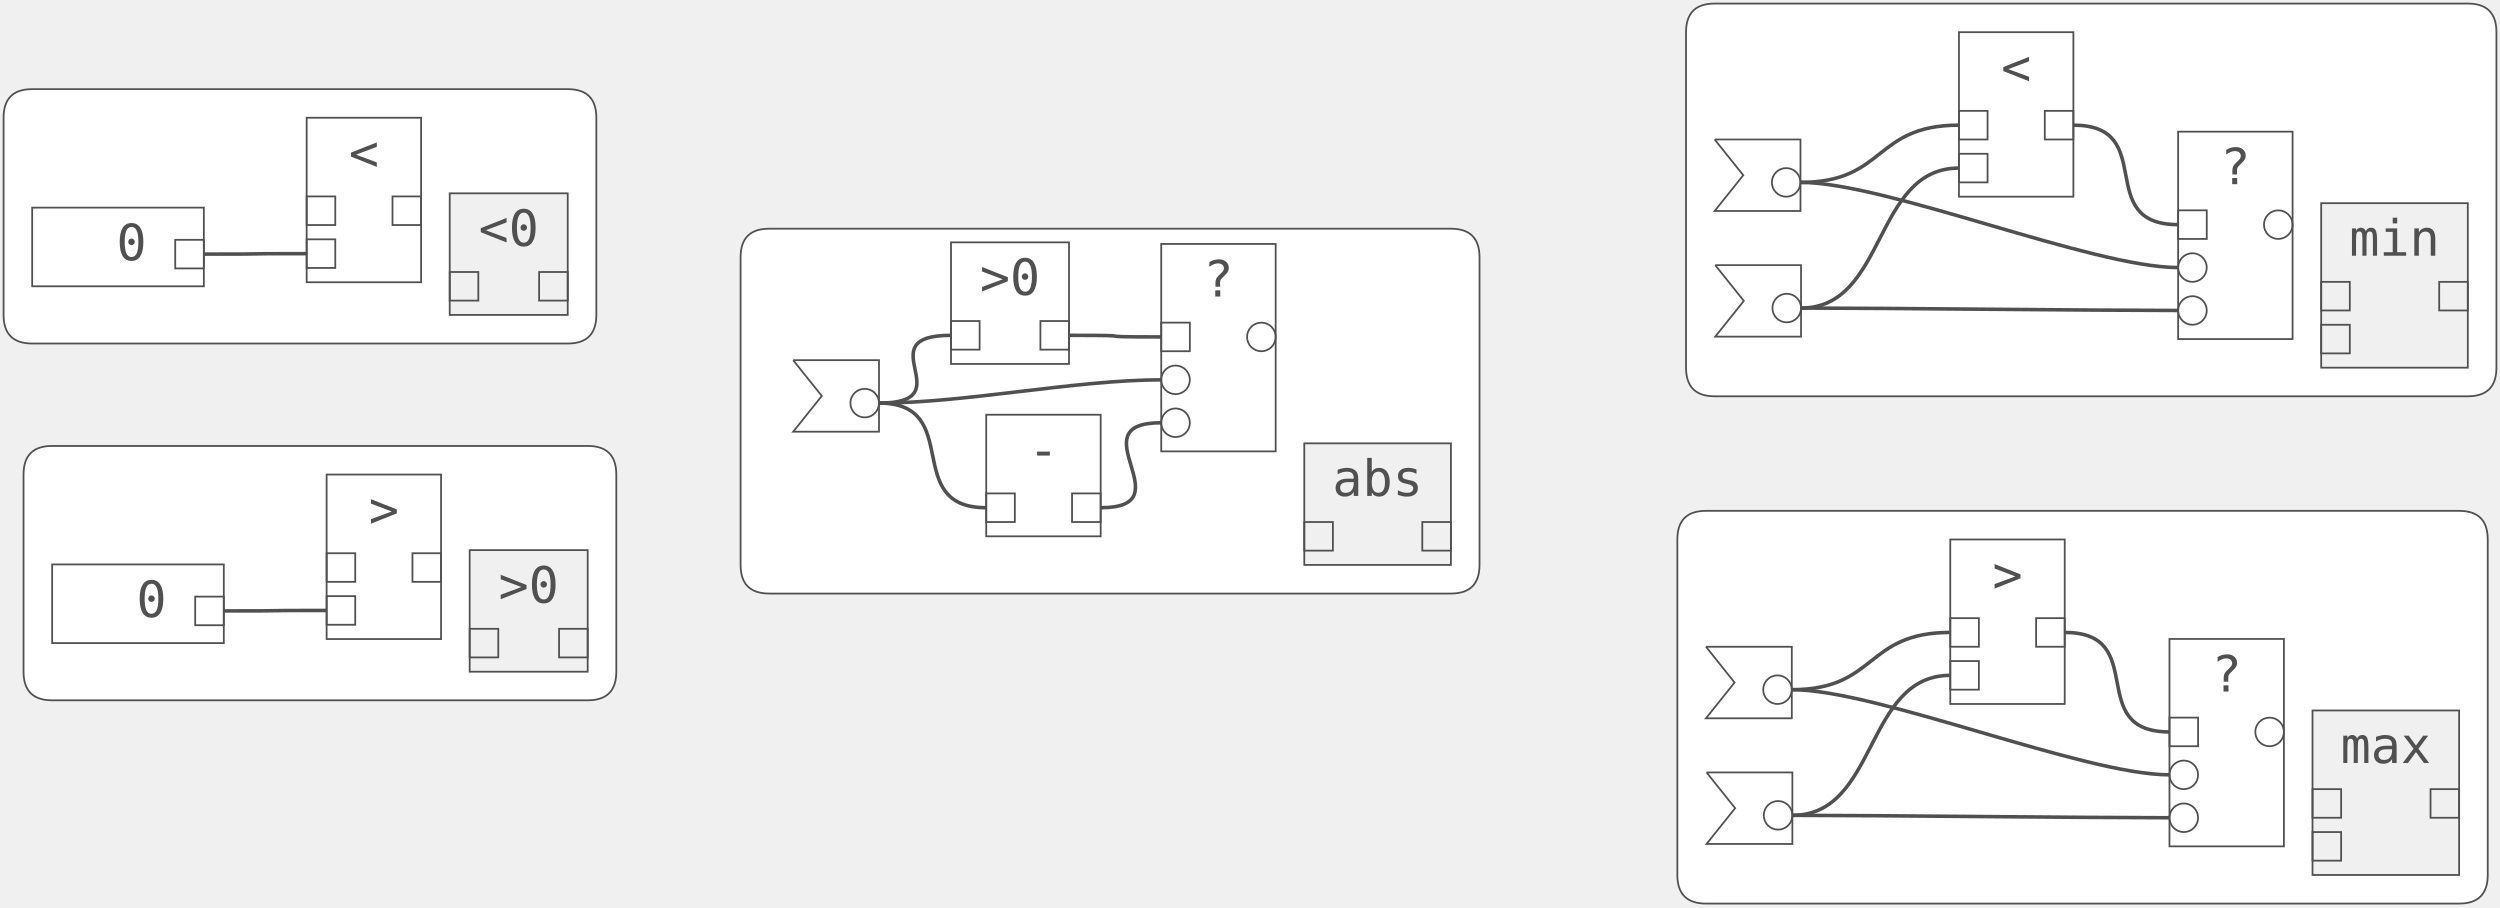
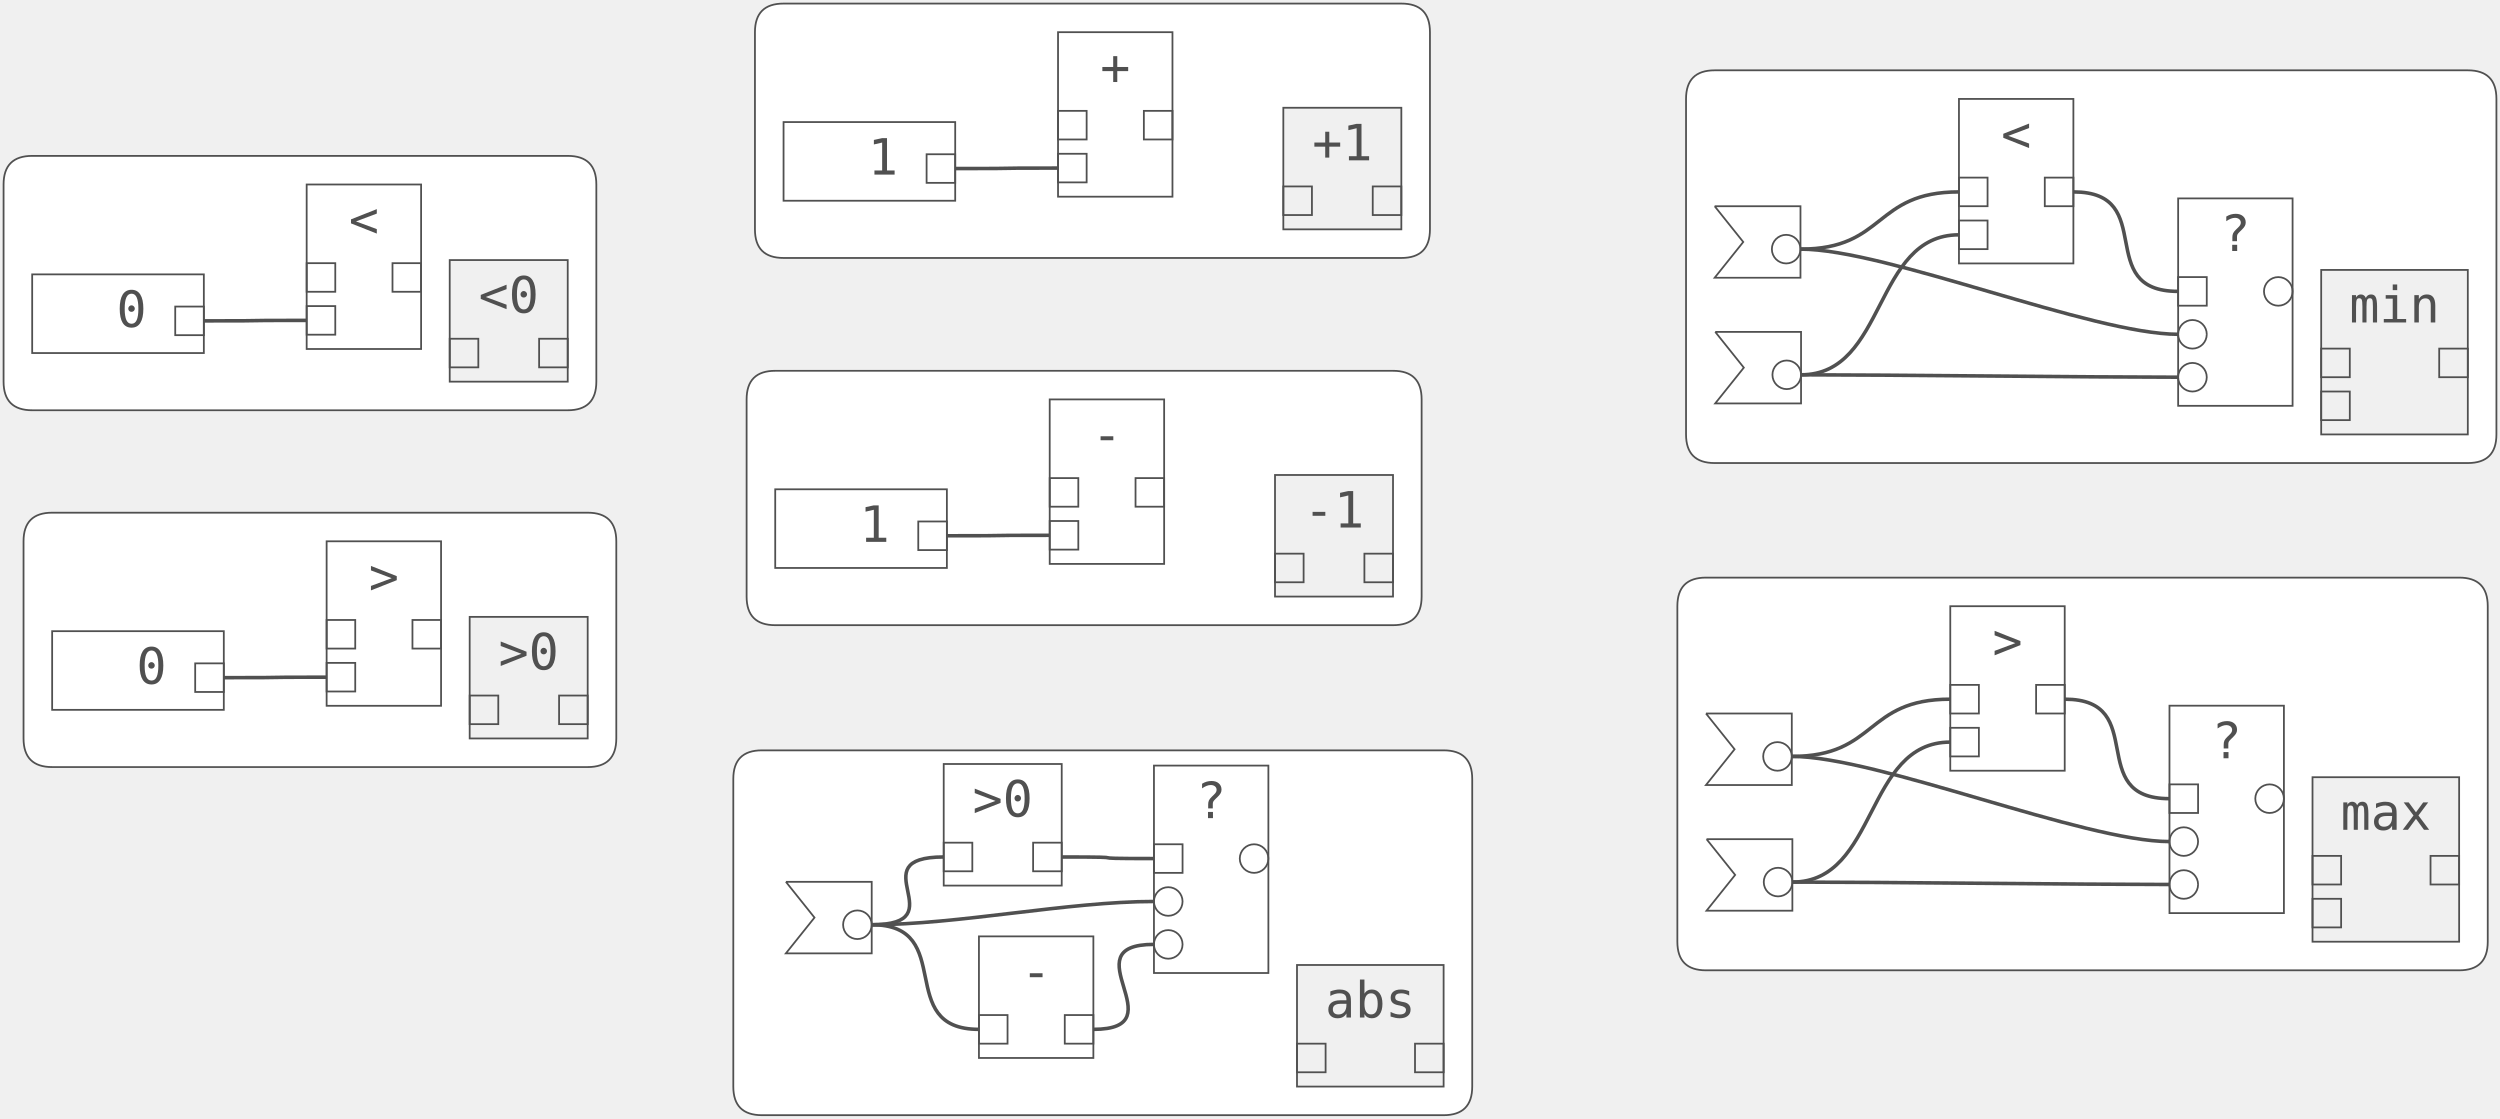
- <svg xmlns="http://www.w3.org/2000/svg" version="1.1" width="699.078" height="253.668">
+ <svg xmlns="http://www.w3.org/2000/svg" version="1.1" width="699.078" height="312.84">
  <defs />
-   <g transform="translate(-363.4961,-90.24609)">
+   <g transform="translate(-363.4961,-71.58203)">
    <g>
      <path fill="white" stroke="#505050" paint-order="fill stroke markers" d=" M 364.496 123.172 L 364.496 178.305 Q 364.496 186.305 372.496 186.305 L 522.25 186.305 Q 530.25 186.305 530.25 178.305 L 530.25 123.172 Q 530.25 115.172 522.25 115.172 L 372.496 115.172 Q 364.496 115.172 364.496 123.172" stroke-miterlimit="10" stroke-width="0.5" stroke-dasharray="" />
      <path fill="#F0F0F0" stroke="#505050" paint-order="fill stroke markers" d=" M 489.25 144.305 L 522.25 144.305 L 522.25 178.305 L 489.25 178.305 L 489.25 144.305 Z" stroke-miterlimit="10" stroke-width="0.5" stroke-dasharray="" />
      <text fill="#505050" stroke="none" font-family="monospace" font-size="14px" font-style="normal" font-weight="normal" text-decoration="normal" x="505.75" y="162.305" text-anchor="middle" dominant-baseline="text-after-edge">&lt;0</text>
      <path fill="none" stroke="#505050" paint-order="fill stroke markers" d=" M 489.25 166.305 L 497.25 166.305 L 497.25 174.305 L 489.25 174.305 L 489.25 166.305 Z" stroke-miterlimit="10" stroke-width="0.5" stroke-dasharray="" />
      <path fill="none" stroke="#505050" paint-order="fill stroke markers" d=" M 514.25 166.305 L 522.25 166.305 L 522.25 174.305 L 514.25 174.305 L 514.25 166.305 Z" stroke-miterlimit="10" stroke-width="0.5" stroke-dasharray="" />
      <path fill="white" stroke="#505050" paint-order="fill stroke markers" d=" M 372.496 148.305 L 420.496 148.305 L 420.496 170.305 L 372.496 170.305 L 372.496 148.305 Z" stroke-miterlimit="10" stroke-width="0.5" stroke-dasharray="" />
      <path fill="none" stroke="#505050" paint-order="fill stroke markers" d=" M 412.496 157.305 L 420.496 157.305 L 420.496 165.305 L 412.496 165.305 L 412.496 157.305 Z" stroke-miterlimit="10" stroke-width="0.5" stroke-dasharray="" />
      <text fill="#505050" stroke="none" font-family="monospace" font-size="14px" font-style="normal" font-weight="normal" text-decoration="normal" x="404.496" y="166.305" text-anchor="end" dominant-baseline="text-after-edge">0</text>
      <path fill="white" stroke="#505050" paint-order="fill stroke markers" d=" M 449.25 123.172 L 481.25 123.172 L 481.25 169.172 L 449.25 169.172 L 449.25 123.172 Z" stroke-miterlimit="10" stroke-width="0.5" stroke-dasharray="" />
      <text fill="#505050" stroke="none" font-family="monospace" font-size="14px" font-style="normal" font-weight="normal" text-decoration="normal" x="465.25" y="141.172" text-anchor="middle" dominant-baseline="text-after-edge">&lt;</text>
      <path fill="none" stroke="#505050" paint-order="fill stroke markers" d=" M 449.25 145.172 L 457.25 145.172 L 457.25 153.172 L 449.25 153.172 L 449.25 145.172 Z" stroke-miterlimit="10" stroke-width="0.5" stroke-dasharray="" />
      <path fill="none" stroke="#505050" paint-order="fill stroke markers" d=" M 449.25 157.172 L 457.25 157.172 L 457.25 165.172 L 449.25 165.172 L 449.25 157.172 Z" stroke-miterlimit="10" stroke-width="0.5" stroke-dasharray="" />
      <path fill="none" stroke="#505050" paint-order="fill stroke markers" d=" M 473.25 145.172 L 481.25 145.172 L 481.25 153.172 L 473.25 153.172 L 473.25 145.172 Z" stroke-miterlimit="10" stroke-width="0.5" stroke-dasharray="" />
      <path fill="white" stroke="#505050" paint-order="fill stroke markers" d=" M 370.078 222.945 L 370.078 278.078 Q 370.078 286.078 378.078 286.078 L 527.832 286.078 Q 535.832 286.078 535.832 278.078 L 535.832 222.945 Q 535.832 214.945 527.832 214.945 L 378.078 214.945 Q 370.078 214.945 370.078 222.945" stroke-miterlimit="10" stroke-width="0.5" stroke-dasharray="" />
      <path fill="#F0F0F0" stroke="#505050" paint-order="fill stroke markers" d=" M 494.832 244.078 L 527.832 244.078 L 527.832 278.078 L 494.832 278.078 L 494.832 244.078 Z" stroke-miterlimit="10" stroke-width="0.5" stroke-dasharray="" />
      <text fill="#505050" stroke="none" font-family="monospace" font-size="14px" font-style="normal" font-weight="normal" text-decoration="normal" x="511.332" y="262.078" text-anchor="middle" dominant-baseline="text-after-edge">&gt;0</text>
      <path fill="none" stroke="#505050" paint-order="fill stroke markers" d=" M 494.832 266.078 L 502.832 266.078 L 502.832 274.078 L 494.832 274.078 L 494.832 266.078 Z" stroke-miterlimit="10" stroke-width="0.5" stroke-dasharray="" />
      <path fill="none" stroke="#505050" paint-order="fill stroke markers" d=" M 519.832 266.078 L 527.832 266.078 L 527.832 274.078 L 519.832 274.078 L 519.832 266.078 Z" stroke-miterlimit="10" stroke-width="0.5" stroke-dasharray="" />
      <path fill="white" stroke="#505050" paint-order="fill stroke markers" d=" M 378.078 248.078 L 426.078 248.078 L 426.078 270.078 L 378.078 270.078 L 378.078 248.078 Z" stroke-miterlimit="10" stroke-width="0.5" stroke-dasharray="" />
      <path fill="none" stroke="#505050" paint-order="fill stroke markers" d=" M 418.078 257.078 L 426.078 257.078 L 426.078 265.078 L 418.078 265.078 L 418.078 257.078 Z" stroke-miterlimit="10" stroke-width="0.5" stroke-dasharray="" />
      <text fill="#505050" stroke="none" font-family="monospace" font-size="14px" font-style="normal" font-weight="normal" text-decoration="normal" x="410.078" y="266.078" text-anchor="end" dominant-baseline="text-after-edge">0</text>
      <path fill="white" stroke="#505050" paint-order="fill stroke markers" d=" M 454.832 222.945 L 486.832 222.945 L 486.832 268.945 L 454.832 268.945 L 454.832 222.945 Z" stroke-miterlimit="10" stroke-width="0.5" stroke-dasharray="" />
      <text fill="#505050" stroke="none" font-family="monospace" font-size="14px" font-style="normal" font-weight="normal" text-decoration="normal" x="470.832" y="240.945" text-anchor="middle" dominant-baseline="text-after-edge">&gt;</text>
      <path fill="none" stroke="#505050" paint-order="fill stroke markers" d=" M 454.832 244.945 L 462.832 244.945 L 462.832 252.945 L 454.832 252.945 L 454.832 244.945 Z" stroke-miterlimit="10" stroke-width="0.5" stroke-dasharray="" />
      <path fill="none" stroke="#505050" paint-order="fill stroke markers" d=" M 454.832 256.945 L 462.832 256.945 L 462.832 264.945 L 454.832 264.945 L 454.832 256.945 Z" stroke-miterlimit="10" stroke-width="0.5" stroke-dasharray="" />
      <path fill="none" stroke="#505050" paint-order="fill stroke markers" d=" M 478.832 244.945 L 486.832 244.945 L 486.832 252.945 L 478.832 252.945 L 478.832 244.945 Z" stroke-miterlimit="10" stroke-width="0.5" stroke-dasharray="" />
-       <path fill="white" stroke="#505050" paint-order="fill stroke markers" d=" M 570.59 162.199 L 570.59 248.219 Q 570.59 256.219 578.59 256.219 L 769.215 256.219 Q 777.215 256.219 777.215 248.219 L 777.215 162.199 Q 777.215 154.199 769.215 154.199 L 578.59 154.199 Q 570.59 154.199 570.59 162.199" stroke-miterlimit="10" stroke-width="0.5" stroke-dasharray="" />
-       <path fill="#F0F0F0" stroke="#505050" paint-order="fill stroke markers" d=" M 728.215 214.219 L 769.215 214.219 L 769.215 248.219 L 728.215 248.219 L 728.215 214.219 Z" stroke-miterlimit="10" stroke-width="0.5" stroke-dasharray="" />
-       <text fill="#505050" stroke="none" font-family="monospace" font-size="14px" font-style="normal" font-weight="normal" text-decoration="normal" x="748.715" y="232.219" text-anchor="middle" dominant-baseline="text-after-edge">abs</text>
-       <path fill="none" stroke="#505050" paint-order="fill stroke markers" d=" M 728.215 236.219 L 736.215 236.219 L 736.215 244.219 L 728.215 244.219 L 728.215 236.219 Z" stroke-miterlimit="10" stroke-width="0.5" stroke-dasharray="" />
-       <path fill="none" stroke="#505050" paint-order="fill stroke markers" d=" M 761.215 236.219 L 769.215 236.219 L 769.215 244.219 L 761.215 244.219 L 761.215 236.219 Z" stroke-miterlimit="10" stroke-width="0.5" stroke-dasharray="" />
-       <path fill="white" stroke="#505050" paint-order="fill stroke markers" d=" M 585.293 190.965 L 609.293 190.965 L 609.293 210.965 L 585.293 210.965 L 593.293 200.965 L 585.293 190.965" stroke-miterlimit="10" stroke-width="0.5" stroke-dasharray="" />
-       <path fill="none" stroke="#505050" paint-order="fill stroke markers" d=" M 609.293 202.965 A 4 4 0 1 0 609.293 202.969" stroke-miterlimit="10" stroke-width="0.5" stroke-dasharray="" />
-       <path fill="white" stroke="#505050" paint-order="fill stroke markers" d=" M 688.215 158.461 L 720.215 158.461 L 720.215 216.461 L 688.215 216.461 L 688.215 158.461 Z" stroke-miterlimit="10" stroke-width="0.5" stroke-dasharray="" />
-       <text fill="#505050" stroke="none" font-family="monospace" font-size="14px" font-style="normal" font-weight="normal" text-decoration="normal" x="704.215" y="176.461" text-anchor="middle" dominant-baseline="text-after-edge">?</text>
-       <path fill="none" stroke="#505050" paint-order="fill stroke markers" d=" M 688.215 180.461 L 696.215 180.461 L 696.215 188.461 L 688.215 188.461 L 688.215 180.461 Z" stroke-miterlimit="10" stroke-width="0.5" stroke-dasharray="" />
-       <path fill="none" stroke="#505050" paint-order="fill stroke markers" d=" M 696.215 196.461 A 4 4 0 1 0 696.215 196.465" stroke-miterlimit="10" stroke-width="0.5" stroke-dasharray="" />
-       <path fill="none" stroke="#505050" paint-order="fill stroke markers" d=" M 696.215 208.461 A 4 4 0 1 0 696.215 208.465" stroke-miterlimit="10" stroke-width="0.5" stroke-dasharray="" />
-       <path fill="none" stroke="#505050" paint-order="fill stroke markers" d=" M 720.215 184.461 A 4 4 0 1 0 720.215 184.465" stroke-miterlimit="10" stroke-width="0.5" stroke-dasharray="" />
-       <path fill="white" stroke="#505050" paint-order="fill stroke markers" d=" M 629.426 158.016 L 662.426 158.016 L 662.426 192.016 L 629.426 192.016 L 629.426 158.016 Z" stroke-miterlimit="10" stroke-width="0.5" stroke-dasharray="" />
-       <text fill="#505050" stroke="none" font-family="monospace" font-size="14px" font-style="normal" font-weight="normal" text-decoration="normal" x="645.926" y="176.016" text-anchor="middle" dominant-baseline="text-after-edge">&gt;0</text>
-       <path fill="none" stroke="#505050" paint-order="fill stroke markers" d=" M 629.426 180.016 L 637.426 180.016 L 637.426 188.016 L 629.426 188.016 L 629.426 180.016 Z" stroke-miterlimit="10" stroke-width="0.5" stroke-dasharray="" />
-       <path fill="none" stroke="#505050" paint-order="fill stroke markers" d=" M 654.426 180.016 L 662.426 180.016 L 662.426 188.016 L 654.426 188.016 L 654.426 180.016 Z" stroke-miterlimit="10" stroke-width="0.5" stroke-dasharray="" />
-       <path fill="white" stroke="#505050" paint-order="fill stroke markers" d=" M 639.277 206.219 L 671.277 206.219 L 671.277 240.219 L 639.277 240.219 L 639.277 206.219 Z" stroke-miterlimit="10" stroke-width="0.5" stroke-dasharray="" />
-       <text fill="#505050" stroke="none" font-family="monospace" font-size="14px" font-style="normal" font-weight="normal" text-decoration="normal" x="655.277" y="224.219" text-anchor="middle" dominant-baseline="text-after-edge">-</text>
-       <path fill="none" stroke="#505050" paint-order="fill stroke markers" d=" M 639.277 228.219 L 647.277 228.219 L 647.277 236.219 L 639.277 236.219 L 639.277 228.219 Z" stroke-miterlimit="10" stroke-width="0.5" stroke-dasharray="" />
-       <path fill="none" stroke="#505050" paint-order="fill stroke markers" d=" M 663.277 228.219 L 671.277 228.219 L 671.277 236.219 L 663.277 236.219 L 663.277 228.219 Z" stroke-miterlimit="10" stroke-width="0.5" stroke-dasharray="" />
+       <path fill="white" stroke="#505050" paint-order="fill stroke markers" d=" M 568.551 289.402 L 568.551 375.422 Q 568.551 383.422 576.551 383.422 L 767.176 383.422 Q 775.176 383.422 775.176 375.422 L 775.176 289.402 Q 775.176 281.402 767.176 281.402 L 576.551 281.402 Q 568.551 281.402 568.551 289.402" stroke-miterlimit="10" stroke-width="0.5" stroke-dasharray="" />
+       <path fill="#F0F0F0" stroke="#505050" paint-order="fill stroke markers" d=" M 726.176 341.422 L 767.176 341.422 L 767.176 375.422 L 726.176 375.422 L 726.176 341.422 Z" stroke-miterlimit="10" stroke-width="0.5" stroke-dasharray="" />
+       <text fill="#505050" stroke="none" font-family="monospace" font-size="14px" font-style="normal" font-weight="normal" text-decoration="normal" x="746.676" y="359.422" text-anchor="middle" dominant-baseline="text-after-edge">abs</text>
+       <path fill="none" stroke="#505050" paint-order="fill stroke markers" d=" M 726.176 363.422 L 734.176 363.422 L 734.176 371.422 L 726.176 371.422 L 726.176 363.422 Z" stroke-miterlimit="10" stroke-width="0.5" stroke-dasharray="" />
+       <path fill="none" stroke="#505050" paint-order="fill stroke markers" d=" M 759.176 363.422 L 767.176 363.422 L 767.176 371.422 L 759.176 371.422 L 759.176 363.422 Z" stroke-miterlimit="10" stroke-width="0.5" stroke-dasharray="" />
+       <path fill="white" stroke="#505050" paint-order="fill stroke markers" d=" M 583.254 318.168 L 607.254 318.168 L 607.254 338.168 L 583.254 338.168 L 591.254 328.168 L 583.254 318.168" stroke-miterlimit="10" stroke-width="0.5" stroke-dasharray="" />
+       <path fill="none" stroke="#505050" paint-order="fill stroke markers" d=" M 607.254 330.168 A 4 4 0 1 0 607.254 330.172" stroke-miterlimit="10" stroke-width="0.5" stroke-dasharray="" />
+       <path fill="white" stroke="#505050" paint-order="fill stroke markers" d=" M 686.176 285.664 L 718.176 285.664 L 718.176 343.664 L 686.176 343.664 L 686.176 285.664 Z" stroke-miterlimit="10" stroke-width="0.5" stroke-dasharray="" />
+       <text fill="#505050" stroke="none" font-family="monospace" font-size="14px" font-style="normal" font-weight="normal" text-decoration="normal" x="702.176" y="303.664" text-anchor="middle" dominant-baseline="text-after-edge">?</text>
+       <path fill="none" stroke="#505050" paint-order="fill stroke markers" d=" M 686.176 307.664 L 694.176 307.664 L 694.176 315.664 L 686.176 315.664 L 686.176 307.664 Z" stroke-miterlimit="10" stroke-width="0.5" stroke-dasharray="" />
+       <path fill="none" stroke="#505050" paint-order="fill stroke markers" d=" M 694.176 323.664 A 4 4 0 1 0 694.176 323.668" stroke-miterlimit="10" stroke-width="0.5" stroke-dasharray="" />
+       <path fill="none" stroke="#505050" paint-order="fill stroke markers" d=" M 694.176 335.664 A 4 4 0 1 0 694.176 335.668" stroke-miterlimit="10" stroke-width="0.5" stroke-dasharray="" />
+       <path fill="none" stroke="#505050" paint-order="fill stroke markers" d=" M 718.176 311.664 A 4 4 0 1 0 718.176 311.668" stroke-miterlimit="10" stroke-width="0.5" stroke-dasharray="" />
+       <path fill="white" stroke="#505050" paint-order="fill stroke markers" d=" M 627.387 285.219 L 660.387 285.219 L 660.387 319.219 L 627.387 319.219 L 627.387 285.219 Z" stroke-miterlimit="10" stroke-width="0.5" stroke-dasharray="" />
+       <text fill="#505050" stroke="none" font-family="monospace" font-size="14px" font-style="normal" font-weight="normal" text-decoration="normal" x="643.887" y="303.219" text-anchor="middle" dominant-baseline="text-after-edge">&gt;0</text>
+       <path fill="none" stroke="#505050" paint-order="fill stroke markers" d=" M 627.387 307.219 L 635.387 307.219 L 635.387 315.219 L 627.387 315.219 L 627.387 307.219 Z" stroke-miterlimit="10" stroke-width="0.5" stroke-dasharray="" />
+       <path fill="none" stroke="#505050" paint-order="fill stroke markers" d=" M 652.387 307.219 L 660.387 307.219 L 660.387 315.219 L 652.387 315.219 L 652.387 307.219 Z" stroke-miterlimit="10" stroke-width="0.5" stroke-dasharray="" />
+       <path fill="white" stroke="#505050" paint-order="fill stroke markers" d=" M 637.238 333.422 L 669.238 333.422 L 669.238 367.422 L 637.238 367.422 L 637.238 333.422 Z" stroke-miterlimit="10" stroke-width="0.5" stroke-dasharray="" />
+       <text fill="#505050" stroke="none" font-family="monospace" font-size="14px" font-style="normal" font-weight="normal" text-decoration="normal" x="653.238" y="351.422" text-anchor="middle" dominant-baseline="text-after-edge">-</text>
+       <path fill="none" stroke="#505050" paint-order="fill stroke markers" d=" M 637.238 355.422 L 645.238 355.422 L 645.238 363.422 L 637.238 363.422 L 637.238 355.422 Z" stroke-miterlimit="10" stroke-width="0.5" stroke-dasharray="" />
+       <path fill="none" stroke="#505050" paint-order="fill stroke markers" d=" M 661.238 355.422 L 669.238 355.422 L 669.238 363.422 L 661.238 363.422 L 661.238 355.422 Z" stroke-miterlimit="10" stroke-width="0.5" stroke-dasharray="" />
      <path fill="white" stroke="#505050" paint-order="fill stroke markers" d=" M 834.965 99.246 L 834.965 193.062 Q 834.965 201.062 842.965 201.062 L 1053.574 201.062 Q 1061.574 201.062 1061.574 193.062 L 1061.574 99.246 Q 1061.574 91.246 1053.574 91.246 L 842.965 91.246 Q 834.965 91.246 834.965 99.246" stroke-miterlimit="10" stroke-width="0.5" stroke-dasharray="" />
      <path fill="#F0F0F0" stroke="#505050" paint-order="fill stroke markers" d=" M 1012.574 147.062 L 1053.574 147.062 L 1053.574 193.062 L 1012.574 193.062 L 1012.574 147.062 Z" stroke-miterlimit="10" stroke-width="0.5" stroke-dasharray="" />
      <text fill="#505050" stroke="none" font-family="monospace" font-size="14px" font-style="normal" font-weight="normal" text-decoration="normal" x="1033.074" y="165.062" text-anchor="middle" dominant-baseline="text-after-edge">min</text>
      <path fill="none" stroke="#505050" paint-order="fill stroke markers" d=" M 1012.574 169.062 L 1020.574 169.062 L 1020.574 177.062 L 1012.574 177.062 L 1012.574 169.062 Z" stroke-miterlimit="10" stroke-width="0.5" stroke-dasharray="" />
      <path fill="none" stroke="#505050" paint-order="fill stroke markers" d=" M 1012.574 181.062 L 1020.574 181.062 L 1020.574 189.062 L 1012.574 189.062 L 1012.574 181.062 Z" stroke-miterlimit="10" stroke-width="0.5" stroke-dasharray="" />
      <path fill="none" stroke="#505050" paint-order="fill stroke markers" d=" M 1045.574 169.062 L 1053.574 169.062 L 1053.574 177.062 L 1045.574 177.062 L 1045.574 169.062 Z" stroke-miterlimit="10" stroke-width="0.5" stroke-dasharray="" />
      <path fill="white" stroke="#505050" paint-order="fill stroke markers" d=" M 843.125 164.387 L 867.125 164.387 L 867.125 184.387 L 843.125 184.387 L 851.125 174.387 L 843.125 164.387" stroke-miterlimit="10" stroke-width="0.5" stroke-dasharray="" />
      <path fill="none" stroke="#505050" paint-order="fill stroke markers" d=" M 867.125 176.387 A 4 4 0 1 0 867.125 176.391" stroke-miterlimit="10" stroke-width="0.5" stroke-dasharray="" />
      <path fill="white" stroke="#505050" paint-order="fill stroke markers" d=" M 972.574 127.062 L 1004.574 127.062 L 1004.574 185.062 L 972.574 185.062 L 972.574 127.062 Z" stroke-miterlimit="10" stroke-width="0.5" stroke-dasharray="" />
      <text fill="#505050" stroke="none" font-family="monospace" font-size="14px" font-style="normal" font-weight="normal" text-decoration="normal" x="988.574" y="145.062" text-anchor="middle" dominant-baseline="text-after-edge">?</text>
      <path fill="none" stroke="#505050" paint-order="fill stroke markers" d=" M 972.574 149.062 L 980.574 149.062 L 980.574 157.062 L 972.574 157.062 L 972.574 149.062 Z" stroke-miterlimit="10" stroke-width="0.5" stroke-dasharray="" />
      <path fill="none" stroke="#505050" paint-order="fill stroke markers" d=" M 980.574 165.062 A 4 4 0 1 0 980.574 165.066" stroke-miterlimit="10" stroke-width="0.5" stroke-dasharray="" />
      <path fill="none" stroke="#505050" paint-order="fill stroke markers" d=" M 980.574 177.062 A 4 4 0 1 0 980.574 177.066" stroke-miterlimit="10" stroke-width="0.5" stroke-dasharray="" />
      <path fill="none" stroke="#505050" paint-order="fill stroke markers" d=" M 1004.574 153.062 A 4 4 0 1 0 1004.574 153.066" stroke-miterlimit="10" stroke-width="0.5" stroke-dasharray="" />
      <path fill="white" stroke="#505050" paint-order="fill stroke markers" d=" M 842.965 129.246 L 866.965 129.246 L 866.965 149.246 L 842.965 149.246 L 850.965 139.246 L 842.965 129.246" stroke-miterlimit="10" stroke-width="0.5" stroke-dasharray="" />
      <path fill="none" stroke="#505050" paint-order="fill stroke markers" d=" M 866.965 141.246 A 4 4 0 1 0 866.965 141.25" stroke-miterlimit="10" stroke-width="0.5" stroke-dasharray="" />
      <path fill="white" stroke="#505050" paint-order="fill stroke markers" d=" M 911.281 99.246 L 943.281 99.246 L 943.281 145.246 L 911.281 145.246 L 911.281 99.246 Z" stroke-miterlimit="10" stroke-width="0.5" stroke-dasharray="" />
      <text fill="#505050" stroke="none" font-family="monospace" font-size="14px" font-style="normal" font-weight="normal" text-decoration="normal" x="927.281" y="117.246" text-anchor="middle" dominant-baseline="text-after-edge">&lt;</text>
      <path fill="none" stroke="#505050" paint-order="fill stroke markers" d=" M 911.281 121.246 L 919.281 121.246 L 919.281 129.246 L 911.281 129.246 L 911.281 121.246 Z" stroke-miterlimit="10" stroke-width="0.5" stroke-dasharray="" />
      <path fill="none" stroke="#505050" paint-order="fill stroke markers" d=" M 911.281 133.246 L 919.281 133.246 L 919.281 141.246 L 911.281 141.246 L 911.281 133.246 Z" stroke-miterlimit="10" stroke-width="0.5" stroke-dasharray="" />
      <path fill="none" stroke="#505050" paint-order="fill stroke markers" d=" M 935.281 121.246 L 943.281 121.246 L 943.281 129.246 L 935.281 129.246 L 935.281 121.246 Z" stroke-miterlimit="10" stroke-width="0.5" stroke-dasharray="" />
      <path fill="white" stroke="#505050" paint-order="fill stroke markers" d=" M 832.539 241.098 L 832.539 334.914 Q 832.539 342.914 840.539 342.914 L 1051.148 342.914 Q 1059.148 342.914 1059.148 334.914 L 1059.148 241.098 Q 1059.148 233.098 1051.148 233.098 L 840.539 233.098 Q 832.539 233.098 832.539 241.098" stroke-miterlimit="10" stroke-width="0.5" stroke-dasharray="" />
      <path fill="#F0F0F0" stroke="#505050" paint-order="fill stroke markers" d=" M 1010.148 288.914 L 1051.148 288.914 L 1051.148 334.914 L 1010.148 334.914 L 1010.148 288.914 Z" stroke-miterlimit="10" stroke-width="0.5" stroke-dasharray="" />
      <text fill="#505050" stroke="none" font-family="monospace" font-size="14px" font-style="normal" font-weight="normal" text-decoration="normal" x="1030.648" y="306.914" text-anchor="middle" dominant-baseline="text-after-edge">max</text>
      <path fill="none" stroke="#505050" paint-order="fill stroke markers" d=" M 1010.148 310.914 L 1018.148 310.914 L 1018.148 318.914 L 1010.148 318.914 L 1010.148 310.914 Z" stroke-miterlimit="10" stroke-width="0.5" stroke-dasharray="" />
      <path fill="none" stroke="#505050" paint-order="fill stroke markers" d=" M 1010.148 322.914 L 1018.148 322.914 L 1018.148 330.914 L 1010.148 330.914 L 1010.148 322.914 Z" stroke-miterlimit="10" stroke-width="0.5" stroke-dasharray="" />
      <path fill="none" stroke="#505050" paint-order="fill stroke markers" d=" M 1043.148 310.914 L 1051.148 310.914 L 1051.148 318.914 L 1043.148 318.914 L 1043.148 310.914 Z" stroke-miterlimit="10" stroke-width="0.5" stroke-dasharray="" />
      <path fill="white" stroke="#505050" paint-order="fill stroke markers" d=" M 840.699 306.238 L 864.699 306.238 L 864.699 326.238 L 840.699 326.238 L 848.699 316.238 L 840.699 306.238" stroke-miterlimit="10" stroke-width="0.5" stroke-dasharray="" />
      <path fill="none" stroke="#505050" paint-order="fill stroke markers" d=" M 864.699 318.238 A 4 4 0 1 0 864.699 318.242" stroke-miterlimit="10" stroke-width="0.5" stroke-dasharray="" />
      <path fill="white" stroke="#505050" paint-order="fill stroke markers" d=" M 970.148 268.914 L 1002.148 268.914 L 1002.148 326.914 L 970.148 326.914 L 970.148 268.914 Z" stroke-miterlimit="10" stroke-width="0.5" stroke-dasharray="" />
      <text fill="#505050" stroke="none" font-family="monospace" font-size="14px" font-style="normal" font-weight="normal" text-decoration="normal" x="986.148" y="286.914" text-anchor="middle" dominant-baseline="text-after-edge">?</text>
      <path fill="none" stroke="#505050" paint-order="fill stroke markers" d=" M 970.148 290.914 L 978.148 290.914 L 978.148 298.914 L 970.148 298.914 L 970.148 290.914 Z" stroke-miterlimit="10" stroke-width="0.5" stroke-dasharray="" />
      <path fill="none" stroke="#505050" paint-order="fill stroke markers" d=" M 978.148 306.914 A 4 4 0 1 0 978.148 306.918" stroke-miterlimit="10" stroke-width="0.5" stroke-dasharray="" />
      <path fill="none" stroke="#505050" paint-order="fill stroke markers" d=" M 978.148 318.914 A 4 4 0 1 0 978.148 318.918" stroke-miterlimit="10" stroke-width="0.5" stroke-dasharray="" />
      <path fill="none" stroke="#505050" paint-order="fill stroke markers" d=" M 1002.148 294.914 A 4 4 0 1 0 1002.148 294.918" stroke-miterlimit="10" stroke-width="0.5" stroke-dasharray="" />
      <path fill="white" stroke="#505050" paint-order="fill stroke markers" d=" M 840.539 271.098 L 864.539 271.098 L 864.539 291.098 L 840.539 291.098 L 848.539 281.098 L 840.539 271.098" stroke-miterlimit="10" stroke-width="0.5" stroke-dasharray="" />
      <path fill="none" stroke="#505050" paint-order="fill stroke markers" d=" M 864.539 283.098 A 4 4 0 1 0 864.539 283.102" stroke-miterlimit="10" stroke-width="0.5" stroke-dasharray="" />
      <path fill="white" stroke="#505050" paint-order="fill stroke markers" d=" M 908.855 241.098 L 940.855 241.098 L 940.855 287.098 L 908.855 287.098 L 908.855 241.098 Z" stroke-miterlimit="10" stroke-width="0.5" stroke-dasharray="" />
      <text fill="#505050" stroke="none" font-family="monospace" font-size="14px" font-style="normal" font-weight="normal" text-decoration="normal" x="924.855" y="259.098" text-anchor="middle" dominant-baseline="text-after-edge">&gt;</text>
      <path fill="none" stroke="#505050" paint-order="fill stroke markers" d=" M 908.855 263.098 L 916.855 263.098 L 916.855 271.098 L 908.855 271.098 L 908.855 263.098 Z" stroke-miterlimit="10" stroke-width="0.5" stroke-dasharray="" />
      <path fill="none" stroke="#505050" paint-order="fill stroke markers" d=" M 908.855 275.098 L 916.855 275.098 L 916.855 283.098 L 908.855 283.098 L 908.855 275.098 Z" stroke-miterlimit="10" stroke-width="0.5" stroke-dasharray="" />
      <path fill="none" stroke="#505050" paint-order="fill stroke markers" d=" M 932.855 263.098 L 940.855 263.098 L 940.855 271.098 L 932.855 271.098 L 932.855 263.098 Z" stroke-miterlimit="10" stroke-width="0.5" stroke-dasharray="" />
+       <path fill="white" stroke="#505050" paint-order="fill stroke markers" d=" M 574.602 80.582 L 574.602 135.715 Q 574.602 143.715 582.602 143.715 L 755.355 143.715 Q 763.355 143.715 763.355 135.715 L 763.355 80.582 Q 763.355 72.582 755.355 72.582 L 582.602 72.582 Q 574.602 72.582 574.602 80.582" stroke-miterlimit="10" stroke-width="0.5" stroke-dasharray="" />
+       <path fill="#F0F0F0" stroke="#505050" paint-order="fill stroke markers" d=" M 722.355 101.715 L 755.355 101.715 L 755.355 135.715 L 722.355 135.715 L 722.355 101.715 Z" stroke-miterlimit="10" stroke-width="0.5" stroke-dasharray="" />
+       <text fill="#505050" stroke="none" font-family="monospace" font-size="14px" font-style="normal" font-weight="normal" text-decoration="normal" x="738.855" y="119.715" text-anchor="middle" dominant-baseline="text-after-edge">+1</text>
+       <path fill="none" stroke="#505050" paint-order="fill stroke markers" d=" M 722.355 123.715 L 730.355 123.715 L 730.355 131.715 L 722.355 131.715 L 722.355 123.715 Z" stroke-miterlimit="10" stroke-width="0.5" stroke-dasharray="" />
+       <path fill="none" stroke="#505050" paint-order="fill stroke markers" d=" M 747.355 123.715 L 755.355 123.715 L 755.355 131.715 L 747.355 131.715 L 747.355 123.715 Z" stroke-miterlimit="10" stroke-width="0.5" stroke-dasharray="" />
+       <path fill="white" stroke="#505050" paint-order="fill stroke markers" d=" M 582.602 105.715 L 630.602 105.715 L 630.602 127.715 L 582.602 127.715 L 582.602 105.715 Z" stroke-miterlimit="10" stroke-width="0.5" stroke-dasharray="" />
+       <path fill="none" stroke="#505050" paint-order="fill stroke markers" d=" M 622.602 114.715 L 630.602 114.715 L 630.602 122.715 L 622.602 122.715 L 622.602 114.715 Z" stroke-miterlimit="10" stroke-width="0.5" stroke-dasharray="" />
+       <text fill="#505050" stroke="none" font-family="monospace" font-size="14px" font-style="normal" font-weight="normal" text-decoration="normal" x="614.602" y="123.715" text-anchor="end" dominant-baseline="text-after-edge">1</text>
+       <path fill="white" stroke="#505050" paint-order="fill stroke markers" d=" M 659.355 80.582 L 691.355 80.582 L 691.355 126.582 L 659.355 126.582 L 659.355 80.582 Z" stroke-miterlimit="10" stroke-width="0.5" stroke-dasharray="" />
+       <text fill="#505050" stroke="none" font-family="monospace" font-size="14px" font-style="normal" font-weight="normal" text-decoration="normal" x="675.355" y="98.582" text-anchor="middle" dominant-baseline="text-after-edge">+</text>
+       <path fill="none" stroke="#505050" paint-order="fill stroke markers" d=" M 659.355 102.582 L 667.355 102.582 L 667.355 110.582 L 659.355 110.582 L 659.355 102.582 Z" stroke-miterlimit="10" stroke-width="0.5" stroke-dasharray="" />
+       <path fill="none" stroke="#505050" paint-order="fill stroke markers" d=" M 659.355 114.582 L 667.355 114.582 L 667.355 122.582 L 659.355 122.582 L 659.355 114.582 Z" stroke-miterlimit="10" stroke-width="0.5" stroke-dasharray="" />
+       <path fill="none" stroke="#505050" paint-order="fill stroke markers" d=" M 683.355 102.582 L 691.355 102.582 L 691.355 110.582 L 683.355 110.582 L 683.355 102.582 Z" stroke-miterlimit="10" stroke-width="0.5" stroke-dasharray="" />
+       <path fill="white" stroke="#505050" paint-order="fill stroke markers" d=" M 572.273 183.27 L 572.273 238.402 Q 572.273 246.402 580.273 246.402 L 753.027 246.402 Q 761.027 246.402 761.027 238.402 L 761.027 183.27 Q 761.027 175.27 753.027 175.27 L 580.273 175.27 Q 572.273 175.27 572.273 183.27" stroke-miterlimit="10" stroke-width="0.5" stroke-dasharray="" />
+       <path fill="#F0F0F0" stroke="#505050" paint-order="fill stroke markers" d=" M 720.027 204.402 L 753.027 204.402 L 753.027 238.402 L 720.027 238.402 L 720.027 204.402 Z" stroke-miterlimit="10" stroke-width="0.5" stroke-dasharray="" />
+       <text fill="#505050" stroke="none" font-family="monospace" font-size="14px" font-style="normal" font-weight="normal" text-decoration="normal" x="736.527" y="222.402" text-anchor="middle" dominant-baseline="text-after-edge">-1</text>
+       <path fill="none" stroke="#505050" paint-order="fill stroke markers" d=" M 720.027 226.402 L 728.027 226.402 L 728.027 234.402 L 720.027 234.402 L 720.027 226.402 Z" stroke-miterlimit="10" stroke-width="0.5" stroke-dasharray="" />
+       <path fill="none" stroke="#505050" paint-order="fill stroke markers" d=" M 745.027 226.402 L 753.027 226.402 L 753.027 234.402 L 745.027 234.402 L 745.027 226.402 Z" stroke-miterlimit="10" stroke-width="0.5" stroke-dasharray="" />
+       <path fill="white" stroke="#505050" paint-order="fill stroke markers" d=" M 580.273 208.402 L 628.273 208.402 L 628.273 230.402 L 580.273 230.402 L 580.273 208.402 Z" stroke-miterlimit="10" stroke-width="0.5" stroke-dasharray="" />
+       <path fill="none" stroke="#505050" paint-order="fill stroke markers" d=" M 620.273 217.402 L 628.273 217.402 L 628.273 225.402 L 620.273 225.402 L 620.273 217.402 Z" stroke-miterlimit="10" stroke-width="0.5" stroke-dasharray="" />
+       <text fill="#505050" stroke="none" font-family="monospace" font-size="14px" font-style="normal" font-weight="normal" text-decoration="normal" x="612.273" y="226.402" text-anchor="end" dominant-baseline="text-after-edge">1</text>
+       <path fill="white" stroke="#505050" paint-order="fill stroke markers" d=" M 657.027 183.27 L 689.027 183.27 L 689.027 229.27 L 657.027 229.27 L 657.027 183.27 Z" stroke-miterlimit="10" stroke-width="0.5" stroke-dasharray="" />
+       <text fill="#505050" stroke="none" font-family="monospace" font-size="14px" font-style="normal" font-weight="normal" text-decoration="normal" x="673.027" y="201.27" text-anchor="middle" dominant-baseline="text-after-edge">-</text>
+       <path fill="none" stroke="#505050" paint-order="fill stroke markers" d=" M 657.027 205.27 L 665.027 205.27 L 665.027 213.27 L 657.027 213.27 L 657.027 205.27 Z" stroke-miterlimit="10" stroke-width="0.5" stroke-dasharray="" />
+       <path fill="none" stroke="#505050" paint-order="fill stroke markers" d=" M 657.027 217.27 L 665.027 217.27 L 665.027 225.27 L 657.027 225.27 L 657.027 217.27 Z" stroke-miterlimit="10" stroke-width="0.5" stroke-dasharray="" />
+       <path fill="none" stroke="#505050" paint-order="fill stroke markers" d=" M 681.027 205.27 L 689.027 205.27 L 689.027 213.27 L 681.027 213.27 L 681.027 205.27 Z" stroke-miterlimit="10" stroke-width="0.5" stroke-dasharray="" />
      <path fill="none" stroke="#505050" paint-order="fill stroke markers" d=" M 420.496 161.305 C 444.496 161.305 425.25 161.172 449.25 161.172" stroke-miterlimit="10" stroke-dasharray="" />
      <path fill="none" stroke="#505050" paint-order="fill stroke markers" d=" M 426.078 261.078 C 450.078 261.078 430.832 260.945 454.832 260.945" stroke-miterlimit="10" stroke-dasharray="" />
-       <path fill="none" stroke="#505050" paint-order="fill stroke markers" d=" M 609.293 202.965 C 633.293 202.965 605.426 184.016 629.426 184.016" stroke-miterlimit="10" stroke-dasharray="" />
-       <path fill="none" stroke="#505050" paint-order="fill stroke markers" d=" M 662.426 184.016 C 686.426 184.016 664.215 184.461 688.215 184.461" stroke-miterlimit="10" stroke-dasharray="" />
-       <path fill="none" stroke="#505050" paint-order="fill stroke markers" d=" M 609.293 202.965 C 633.293 202.965 664.215 196.461 688.215 196.461" stroke-miterlimit="10" stroke-dasharray="" />
-       <path fill="none" stroke="#505050" paint-order="fill stroke markers" d=" M 671.277 232.219 C 695.277 232.219 664.215 208.461 688.215 208.461" stroke-miterlimit="10" stroke-dasharray="" />
-       <path fill="none" stroke="#505050" paint-order="fill stroke markers" d=" M 609.293 202.965 C 633.293 202.965 615.277 232.219 639.277 232.219" stroke-miterlimit="10" stroke-dasharray="" />
+       <path fill="none" stroke="#505050" paint-order="fill stroke markers" d=" M 607.254 330.168 C 631.254 330.168 603.387 311.219 627.387 311.219" stroke-miterlimit="10" stroke-dasharray="" />
+       <path fill="none" stroke="#505050" paint-order="fill stroke markers" d=" M 660.387 311.219 C 684.387 311.219 662.176 311.664 686.176 311.664" stroke-miterlimit="10" stroke-dasharray="" />
+       <path fill="none" stroke="#505050" paint-order="fill stroke markers" d=" M 607.254 330.168 C 631.254 330.168 662.176 323.664 686.176 323.664" stroke-miterlimit="10" stroke-dasharray="" />
+       <path fill="none" stroke="#505050" paint-order="fill stroke markers" d=" M 669.238 359.422 C 693.238 359.422 662.176 335.664 686.176 335.664" stroke-miterlimit="10" stroke-dasharray="" />
+       <path fill="none" stroke="#505050" paint-order="fill stroke markers" d=" M 607.254 330.168 C 631.254 330.168 613.238 359.422 637.238 359.422" stroke-miterlimit="10" stroke-dasharray="" />
      <path fill="none" stroke="#505050" paint-order="fill stroke markers" d=" M 866.965 141.246 C 890.965 141.246 887.281 125.246 911.281 125.246" stroke-miterlimit="10" stroke-dasharray="" />
      <path fill="none" stroke="#505050" paint-order="fill stroke markers" d=" M 866.965 141.246 C 890.965 141.246 948.574 165.062 972.574 165.062" stroke-miterlimit="10" stroke-dasharray="" />
      <path fill="none" stroke="#505050" paint-order="fill stroke markers" d=" M 943.281 125.246 C 967.281 125.246 948.574 153.062 972.574 153.062" stroke-miterlimit="10" stroke-dasharray="" />
      <path fill="none" stroke="#505050" paint-order="fill stroke markers" d=" M 867.125 176.387 C 891.125 176.387 948.574 177.062 972.574 177.062" stroke-miterlimit="10" stroke-dasharray="" />
      <path fill="none" stroke="#505050" paint-order="fill stroke markers" d=" M 867.125 176.387 C 891.125 176.387 887.281 137.246 911.281 137.246" stroke-miterlimit="10" stroke-dasharray="" />
      <path fill="none" stroke="#505050" paint-order="fill stroke markers" d=" M 864.539 283.098 C 888.539 283.098 946.148 306.914 970.148 306.914" stroke-miterlimit="10" stroke-dasharray="" />
      <path fill="none" stroke="#505050" paint-order="fill stroke markers" d=" M 864.699 318.238 C 888.699 318.238 946.148 318.914 970.148 318.914" stroke-miterlimit="10" stroke-dasharray="" />
      <path fill="none" stroke="#505050" paint-order="fill stroke markers" d=" M 864.539 283.098 C 888.539 283.098 884.855 267.098 908.855 267.098" stroke-miterlimit="10" stroke-dasharray="" />
      <path fill="none" stroke="#505050" paint-order="fill stroke markers" d=" M 864.699 318.238 C 888.699 318.238 884.855 279.098 908.855 279.098" stroke-miterlimit="10" stroke-dasharray="" />
      <path fill="none" stroke="#505050" paint-order="fill stroke markers" d=" M 940.855 267.098 C 964.855 267.098 946.148 294.914 970.148 294.914" stroke-miterlimit="10" stroke-dasharray="" />
+       <path fill="none" stroke="#505050" paint-order="fill stroke markers" d=" M 630.602 118.715 C 654.602 118.715 635.355 118.582 659.355 118.582" stroke-miterlimit="10" stroke-dasharray="" />
+       <path fill="none" stroke="#505050" paint-order="fill stroke markers" d=" M 628.273 221.402 C 652.273 221.402 633.027 221.27 657.027 221.27" stroke-miterlimit="10" stroke-dasharray="" />
    </g>
  </g>
</svg>
